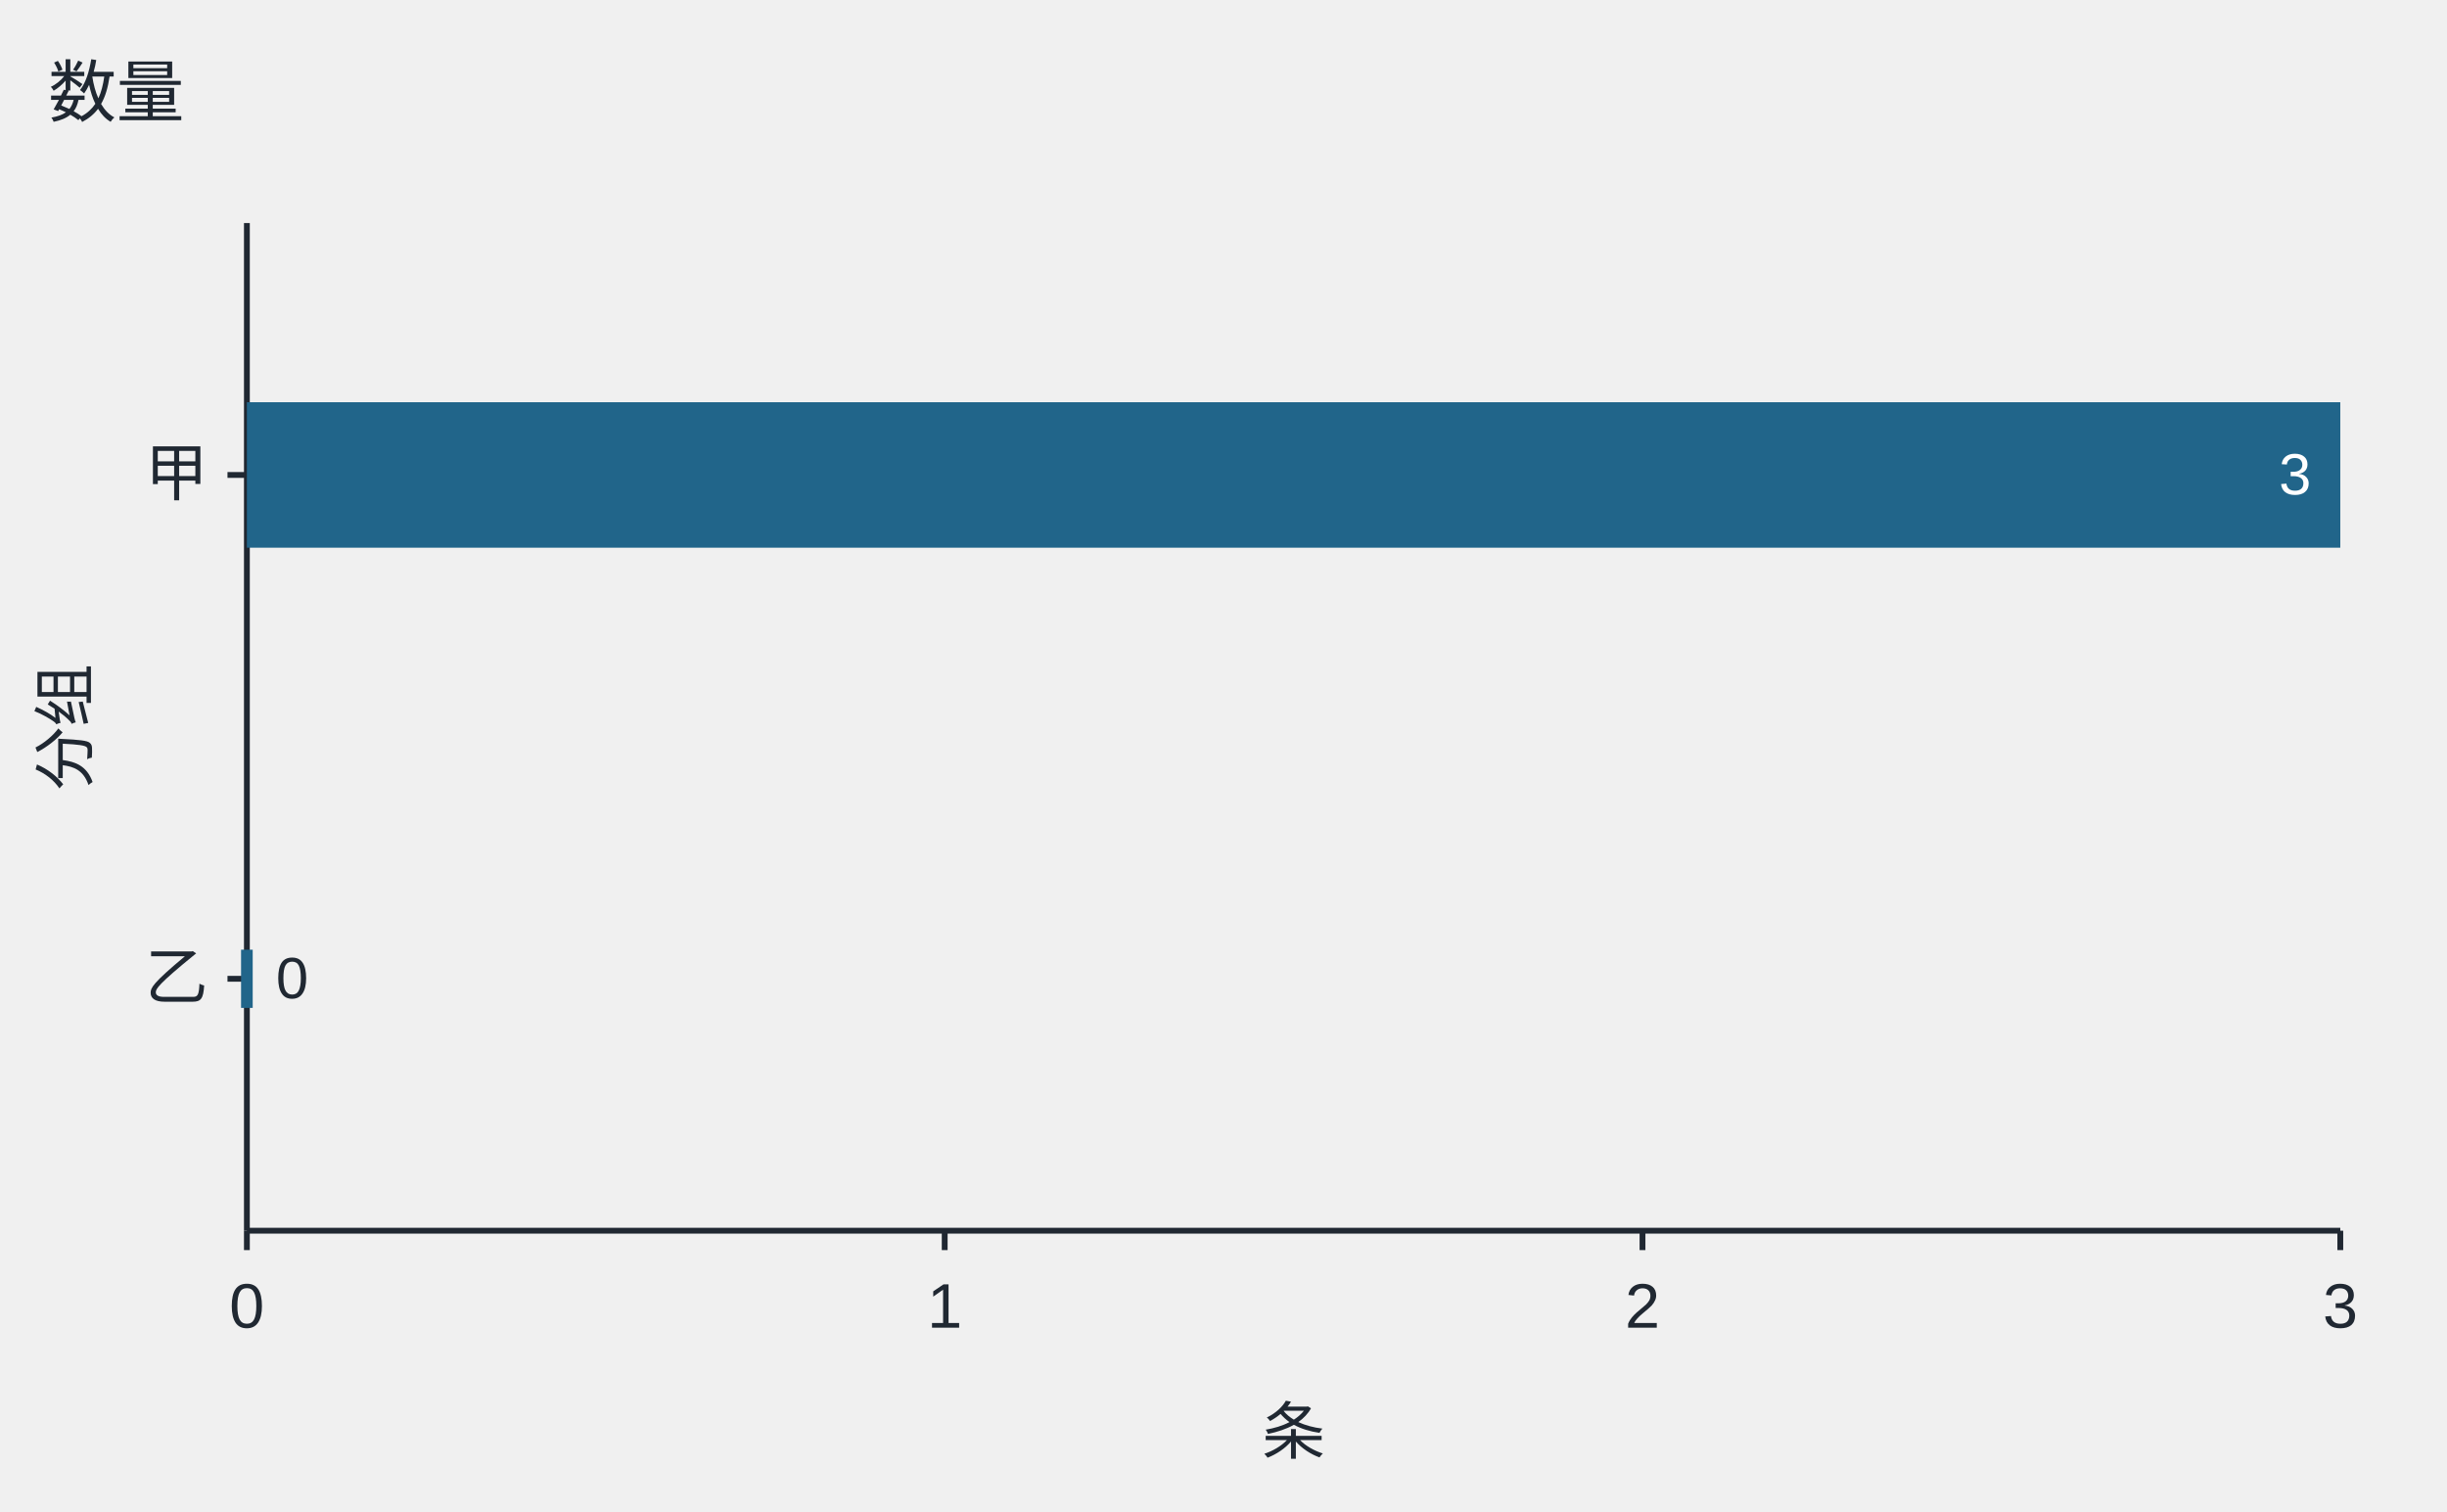
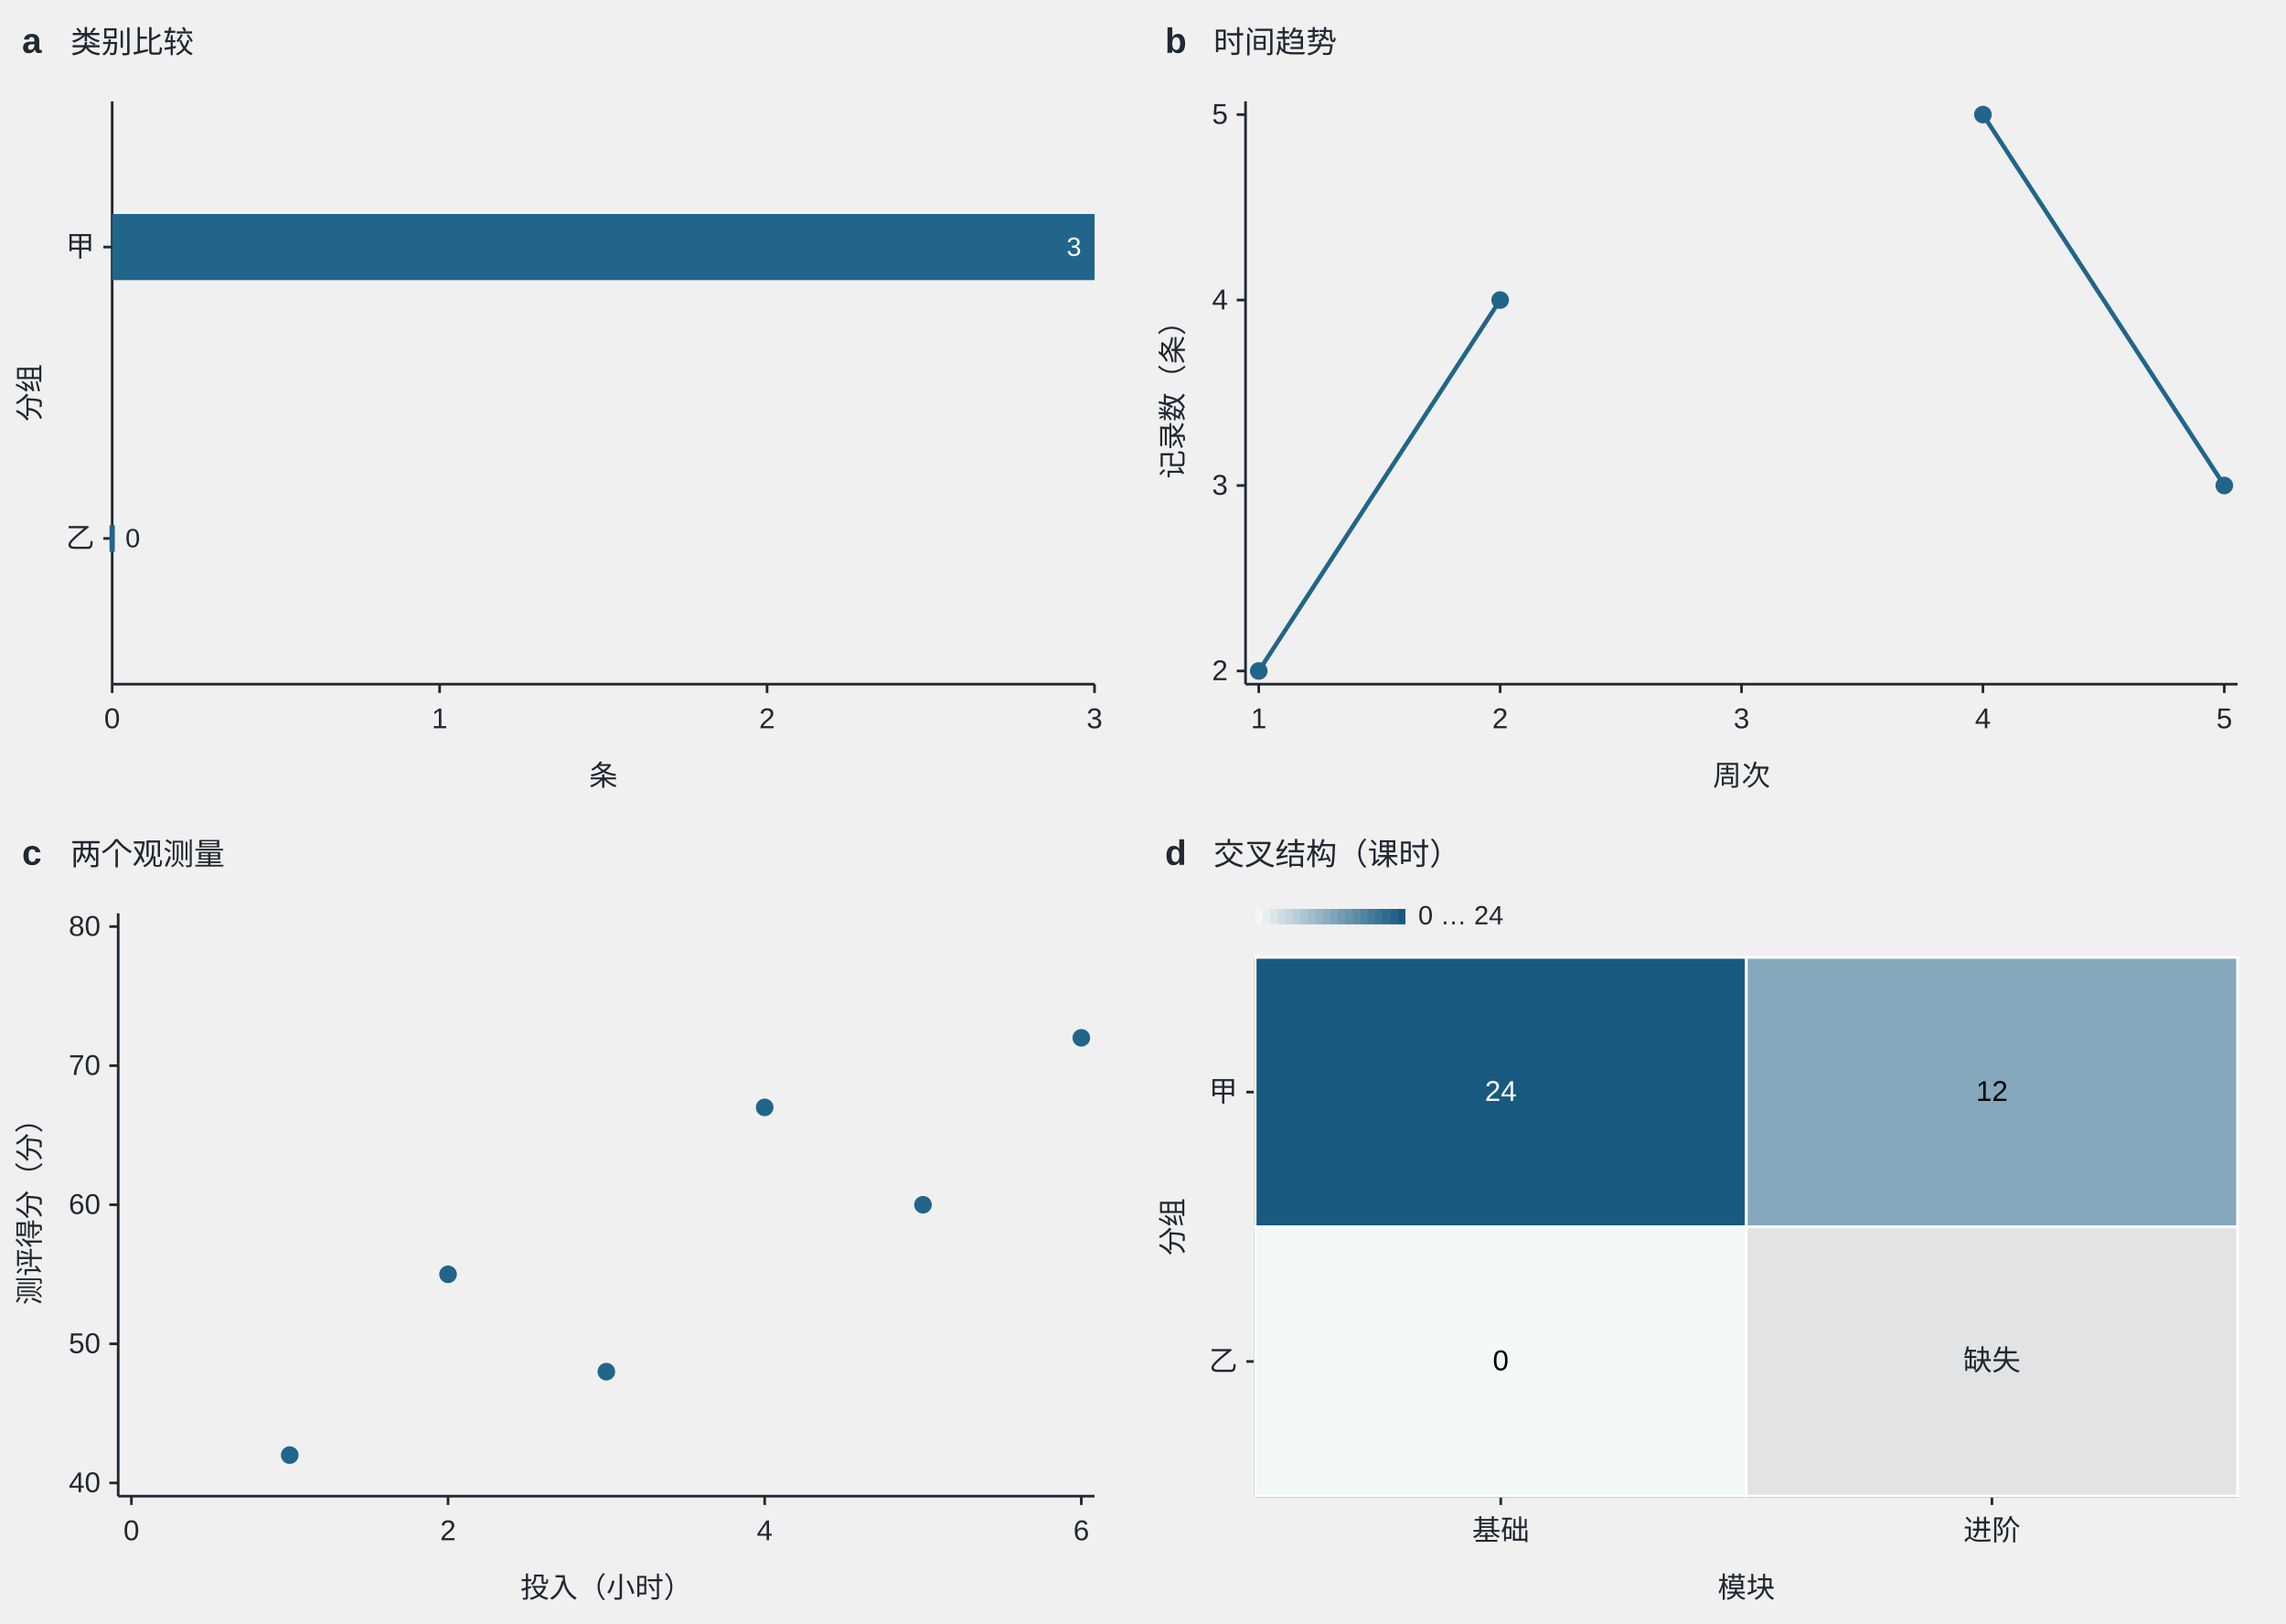
- <svg xmlns="http://www.w3.org/2000/svg" width="89mm" height="55mm" viewBox="0 0 252.283 155.906" role="img" aria-labelledby="CHECK-title CHECK-desc" font-family="Liberation Sans, WenQuanYi Zen Hei, sans-serif">
+ <svg xmlns="http://www.w3.org/2000/svg" width="183mm" height="130mm" viewBox="0 0 518.74 368.504" role="img" aria-labelledby="F_REPORT_TYPES-title F_REPORT_TYPES-desc" font-family="Liberation Sans, WenQuanYi Zen Hei, sans-serif">
  <g transform="translate(4.0 3.0)">
-     <text x="1" y="9" text-anchor="start" font-size="7" fill="#202832" id="CHECK-t0">数量</text>
-     <line x1="21.453" y1="123.906" x2="237.283" y2="123.906" stroke="#202832" stroke-width="0.6" />
-     <line x1="21.453" y1="123.906" x2="21.453" y2="20" stroke="#202832" stroke-width="0.6" />
-     <line x1="19.453" y1="45.976" x2="21.453" y2="45.976" stroke="#202832" stroke-width="0.6" />
-     <text x="17.453" y="48.076" text-anchor="end" font-size="6.5" fill="#202832" id="CHECK-t1">甲</text>
-     <line x1="19.453" y1="97.929" x2="21.453" y2="97.929" stroke="#202832" stroke-width="0.6" />
-     <text x="17.453" y="100.029" text-anchor="end" font-size="6.5" fill="#202832" id="CHECK-t2">乙</text>
-     <line x1="21.453" y1="123.906" x2="21.453" y2="125.906" stroke="#202832" stroke-width="0.6" />
-     <text x="21.453" y="133.906" text-anchor="middle" font-size="6.5" fill="#202832" id="CHECK-t3">0</text>
-     <line x1="93.397" y1="123.906" x2="93.397" y2="125.906" stroke="#202832" stroke-width="0.6" />
-     <text x="93.397" y="133.906" text-anchor="middle" font-size="6.5" fill="#202832" id="CHECK-t4">1</text>
-     <line x1="165.34" y1="123.906" x2="165.34" y2="125.906" stroke="#202832" stroke-width="0.6" />
-     <text x="165.34" y="133.906" text-anchor="middle" font-size="6.5" fill="#202832" id="CHECK-t5">2</text>
-     <line x1="237.283" y1="123.906" x2="237.283" y2="125.906" stroke="#202832" stroke-width="0.6" />
-     <text x="237.283" y="133.906" text-anchor="middle" font-size="6.5" fill="#202832" id="CHECK-t6">3</text>
-     <text x="129.368" y="146.906" text-anchor="middle" font-size="6.5" fill="#202832" id="CHECK-t7">条</text>
-     <text x="5" y="71.953" text-anchor="middle" font-size="6.5" fill="#202832" transform="rotate(-90 5 71.95276)" id="CHECK-t8">分组</text>
-     <rect x="21.453" y="38.476" width="215.83" height="15" fill="#21658a" />
-     <text x="234.283" y="47.976" text-anchor="end" font-size="6" fill="#fff" class="bar-value" id="CHECK-t9">3</text>
-     <line x1="21.453" y1="94.929" x2="21.453" y2="100.929" stroke="#21658a" stroke-width="1.2" />
-     <text x="24.453" y="99.929" text-anchor="start" font-size="6" fill="#202832" class="bar-value" id="CHECK-t10">0</text>
+     <text x="1" y="9" text-anchor="start" font-size="8" fill="#202832" font-weight="bold" id="F_REPORT_TYPES-t0">a</text>
+     <text x="12" y="9" text-anchor="start" font-size="7" fill="#202832" id="F_REPORT_TYPES-t1">类别比较</text>
+     <line x1="21.453" y1="152.252" x2="244.37" y2="152.252" stroke="#202832" stroke-width="0.6" />
+     <line x1="21.453" y1="152.252" x2="21.453" y2="20" stroke="#202832" stroke-width="0.6" />
+     <line x1="19.453" y1="53.063" x2="21.453" y2="53.063" stroke="#202832" stroke-width="0.6" />
+     <text x="17.453" y="55.163" text-anchor="end" font-size="6.5" fill="#202832" id="F_REPORT_TYPES-t2">甲</text>
+     <line x1="19.453" y1="119.189" x2="21.453" y2="119.189" stroke="#202832" stroke-width="0.6" />
+     <text x="17.453" y="121.289" text-anchor="end" font-size="6.5" fill="#202832" id="F_REPORT_TYPES-t3">乙</text>
+     <line x1="21.453" y1="152.252" x2="21.453" y2="154.252" stroke="#202832" stroke-width="0.6" />
+     <text x="21.453" y="162.252" text-anchor="middle" font-size="6.5" fill="#202832" id="F_REPORT_TYPES-t4">0</text>
+     <line x1="95.759" y1="152.252" x2="95.759" y2="154.252" stroke="#202832" stroke-width="0.6" />
+     <text x="95.759" y="162.252" text-anchor="middle" font-size="6.5" fill="#202832" id="F_REPORT_TYPES-t5">1</text>
+     <line x1="170.064" y1="152.252" x2="170.064" y2="154.252" stroke="#202832" stroke-width="0.6" />
+     <text x="170.064" y="162.252" text-anchor="middle" font-size="6.5" fill="#202832" id="F_REPORT_TYPES-t6">2</text>
+     <line x1="244.37" y1="152.252" x2="244.37" y2="154.252" stroke="#202832" stroke-width="0.6" />
+     <text x="244.37" y="162.252" text-anchor="middle" font-size="6.5" fill="#202832" id="F_REPORT_TYPES-t7">3</text>
+     <text x="132.912" y="175.252" text-anchor="middle" font-size="6.5" fill="#202832" id="F_REPORT_TYPES-t8">条</text>
+     <text x="5" y="86.126" text-anchor="middle" font-size="6.5" fill="#202832" transform="rotate(-90 5 86.12598)" id="F_REPORT_TYPES-t9">分组</text>
+     <rect x="21.453" y="45.563" width="222.917" height="15" fill="#21658a" />
+     <text x="241.37" y="55.063" text-anchor="end" font-size="6" fill="#fff" class="bar-value" id="F_REPORT_TYPES-t10">3</text>
+     <line x1="21.453" y1="116.189" x2="21.453" y2="122.189" stroke="#21658a" stroke-width="1.2" />
+     <text x="24.453" y="121.189" text-anchor="start" font-size="6" fill="#202832" class="bar-value" id="F_REPORT_TYPES-t11">0</text>
+   </g>
+   <g transform="translate(263.3701 3.0)">
+     <text x="1" y="9" text-anchor="start" font-size="8" fill="#202832" font-weight="bold" id="F_REPORT_TYPES-t12">b</text>
+     <text x="12" y="9" text-anchor="start" font-size="7" fill="#202832" id="F_REPORT_TYPES-t13">时间趋势</text>
+     <line x1="19.266" y1="152.252" x2="244.37" y2="152.252" stroke="#202832" stroke-width="0.6" />
+     <line x1="19.266" y1="152.252" x2="19.266" y2="20" stroke="#202832" stroke-width="0.6" />
+     <line x1="17.266" y1="149.252" x2="19.266" y2="149.252" stroke="#202832" stroke-width="0.6" />
+     <text x="15.266" y="151.352" text-anchor="end" font-size="6.5" fill="#202832" id="F_REPORT_TYPES-t14">2</text>
+     <line x1="17.266" y1="107.168" x2="19.266" y2="107.168" stroke="#202832" stroke-width="0.6" />
+     <text x="15.266" y="109.268" text-anchor="end" font-size="6.5" fill="#202832" id="F_REPORT_TYPES-t15">3</text>
+     <line x1="17.266" y1="65.084" x2="19.266" y2="65.084" stroke="#202832" stroke-width="0.6" />
+     <text x="15.266" y="67.184" text-anchor="end" font-size="6.5" fill="#202832" id="F_REPORT_TYPES-t16">4</text>
+     <line x1="17.266" y1="23.0" x2="19.266" y2="23.0" stroke="#202832" stroke-width="0.6" />
+     <text x="15.266" y="25.1" text-anchor="end" font-size="6.5" fill="#202832" id="F_REPORT_TYPES-t17">5</text>
+     <line x1="22.266" y1="152.252" x2="22.266" y2="154.252" stroke="#202832" stroke-width="0.6" />
+     <text x="22.266" y="162.252" text-anchor="middle" font-size="6.5" fill="#202832" id="F_REPORT_TYPES-t18">1</text>
+     <line x1="77.042" y1="152.252" x2="77.042" y2="154.252" stroke="#202832" stroke-width="0.6" />
+     <text x="77.042" y="162.252" text-anchor="middle" font-size="6.5" fill="#202832" id="F_REPORT_TYPES-t19">2</text>
+     <line x1="131.818" y1="152.252" x2="131.818" y2="154.252" stroke="#202832" stroke-width="0.6" />
+     <text x="131.818" y="162.252" text-anchor="middle" font-size="6.5" fill="#202832" id="F_REPORT_TYPES-t20">3</text>
+     <line x1="186.594" y1="152.252" x2="186.594" y2="154.252" stroke="#202832" stroke-width="0.6" />
+     <text x="186.594" y="162.252" text-anchor="middle" font-size="6.5" fill="#202832" id="F_REPORT_TYPES-t21">4</text>
+     <line x1="241.37" y1="152.252" x2="241.37" y2="154.252" stroke="#202832" stroke-width="0.6" />
+     <text x="241.37" y="162.252" text-anchor="middle" font-size="6.5" fill="#202832" id="F_REPORT_TYPES-t22">5</text>
+     <text x="131.818" y="175.252" text-anchor="middle" font-size="6.5" fill="#202832" id="F_REPORT_TYPES-t23">周次</text>
+     <text x="5" y="86.126" text-anchor="middle" font-size="6.5" fill="#202832" transform="rotate(-90 5 86.12598)" id="F_REPORT_TYPES-t24">记录数（条）</text>
+     <circle cx="22.266" cy="149.252" r="2" fill="#21658a" />
+     <line x1="22.266" y1="149.252" x2="77.042" y2="65.084" stroke="#21658a" stroke-width="1" />
+     <circle cx="77.042" cy="65.084" r="2" fill="#21658a" />
+     <circle cx="186.594" cy="23.0" r="2" fill="#21658a" />
+     <line x1="186.594" y1="23.0" x2="241.37" y2="107.168" stroke="#21658a" stroke-width="1" />
+     <circle cx="241.37" cy="107.168" r="2" fill="#21658a" />
+   </g>
+   <g transform="translate(4.0 187.252)">
+     <text x="1" y="9" text-anchor="start" font-size="8" fill="#202832" font-weight="bold" id="F_REPORT_TYPES-t25">c</text>
+     <text x="12" y="9" text-anchor="start" font-size="7" fill="#202832" id="F_REPORT_TYPES-t26">两个观测量</text>
+     <line x1="22.82" y1="152.252" x2="244.37" y2="152.252" stroke="#202832" stroke-width="0.6" />
+     <line x1="22.82" y1="152.252" x2="22.82" y2="20" stroke="#202832" stroke-width="0.6" />
+     <line x1="20.82" y1="149.252" x2="22.82" y2="149.252" stroke="#202832" stroke-width="0.6" />
+     <text x="18.82" y="151.352" text-anchor="end" font-size="6.5" fill="#202832" id="F_REPORT_TYPES-t27">40</text>
+     <line x1="20.82" y1="117.689" x2="22.82" y2="117.689" stroke="#202832" stroke-width="0.6" />
+     <text x="18.82" y="119.789" text-anchor="end" font-size="6.5" fill="#202832" id="F_REPORT_TYPES-t28">50</text>
+     <line x1="20.82" y1="86.126" x2="22.82" y2="86.126" stroke="#202832" stroke-width="0.6" />
+     <text x="18.82" y="88.226" text-anchor="end" font-size="6.5" fill="#202832" id="F_REPORT_TYPES-t29">60</text>
+     <line x1="20.82" y1="54.563" x2="22.82" y2="54.563" stroke="#202832" stroke-width="0.6" />
+     <text x="18.82" y="56.663" text-anchor="end" font-size="6.5" fill="#202832" id="F_REPORT_TYPES-t30">70</text>
+     <line x1="20.82" y1="23.0" x2="22.82" y2="23.0" stroke="#202832" stroke-width="0.6" />
+     <text x="18.82" y="25.1" text-anchor="end" font-size="6.5" fill="#202832" id="F_REPORT_TYPES-t31">80</text>
+     <line x1="25.82" y1="152.252" x2="25.82" y2="154.252" stroke="#202832" stroke-width="0.6" />
+     <text x="25.82" y="162.252" text-anchor="middle" font-size="6.5" fill="#202832" id="F_REPORT_TYPES-t32">0</text>
+     <line x1="97.67" y1="152.252" x2="97.67" y2="154.252" stroke="#202832" stroke-width="0.6" />
+     <text x="97.67" y="162.252" text-anchor="middle" font-size="6.5" fill="#202832" id="F_REPORT_TYPES-t33">2</text>
+     <line x1="169.52" y1="152.252" x2="169.52" y2="154.252" stroke="#202832" stroke-width="0.6" />
+     <text x="169.52" y="162.252" text-anchor="middle" font-size="6.5" fill="#202832" id="F_REPORT_TYPES-t34">4</text>
+     <line x1="241.37" y1="152.252" x2="241.37" y2="154.252" stroke="#202832" stroke-width="0.6" />
+     <text x="241.37" y="162.252" text-anchor="middle" font-size="6.5" fill="#202832" id="F_REPORT_TYPES-t35">6</text>
+     <text x="133.595" y="175.252" text-anchor="middle" font-size="6.5" fill="#202832" id="F_REPORT_TYPES-t36">投入（小时）</text>
+     <text x="5" y="86.126" text-anchor="middle" font-size="6.5" fill="#202832" transform="rotate(-90 5 86.12598)" id="F_REPORT_TYPES-t37">测评得分（分）</text>
+     <circle cx="61.745" cy="142.939" r="2.0" fill="#21658a" />
+     <circle cx="97.67" cy="101.907" r="2.0" fill="#21658a" />
+     <circle cx="133.595" cy="124.002" r="2.0" fill="#21658a" />
+     <circle cx="169.52" cy="64.032" r="2.0" fill="#21658a" />
+     <circle cx="205.445" cy="86.126" r="2.0" fill="#21658a" />
+     <circle cx="241.37" cy="48.25" r="2.0" fill="#21658a" />
+   </g>
+   <g transform="translate(263.3701 187.252)">
+     <text x="1" y="9" text-anchor="start" font-size="8" fill="#202832" font-weight="bold" id="F_REPORT_TYPES-t38">d</text>
+     <text x="12" y="9" text-anchor="start" font-size="7" fill="#202832" id="F_REPORT_TYPES-t39">交叉结构（课时）</text>
+     <line x1="21.453" y1="152.252" x2="244.37" y2="152.252" stroke="#202832" stroke-width="0.6" />
+     <line x1="21.453" y1="152.252" x2="21.453" y2="30" stroke="#202832" stroke-width="0.6" />
+     <line x1="19.453" y1="60.563" x2="21.453" y2="60.563" stroke="#202832" stroke-width="0.6" />
+     <text x="17.453" y="62.663" text-anchor="end" font-size="6.5" fill="#202832" id="F_REPORT_TYPES-t40">甲</text>
+     <line x1="19.453" y1="121.689" x2="21.453" y2="121.689" stroke="#202832" stroke-width="0.6" />
+     <text x="17.453" y="123.789" text-anchor="end" font-size="6.5" fill="#202832" id="F_REPORT_TYPES-t41">乙</text>
+     <line x1="77.182" y1="152.252" x2="77.182" y2="154.252" stroke="#202832" stroke-width="0.6" />
+     <text x="77.182" y="162.252" text-anchor="middle" font-size="6.5" fill="#202832" id="F_REPORT_TYPES-t42">基础</text>
+     <line x1="188.641" y1="152.252" x2="188.641" y2="154.252" stroke="#202832" stroke-width="0.6" />
+     <text x="188.641" y="162.252" text-anchor="middle" font-size="6.5" fill="#202832" id="F_REPORT_TYPES-t43">进阶</text>
+     <text x="132.912" y="175.252" text-anchor="middle" font-size="6.5" fill="#202832" id="F_REPORT_TYPES-t44">模块</text>
+     <text x="5" y="91.126" text-anchor="middle" font-size="6.5" fill="#202832" transform="rotate(-90 5 91.12598)" id="F_REPORT_TYPES-t45">分组</text>
+     <rect x="21.453" y="19" width="1.8" height="3.5" fill="rgb(242,247,247)" />
+     <rect x="23.153" y="19" width="1.8" height="3.5" fill="rgb(231,239,241)" />
+     <rect x="24.853" y="19" width="1.8" height="3.5" fill="rgb(219,230,235)" />
+     <rect x="26.553" y="19" width="1.8" height="3.5" fill="rgb(208,222,228)" />
+     <rect x="28.253" y="19" width="1.8" height="3.5" fill="rgb(196,214,222)" />
+     <rect x="29.953" y="19" width="1.8" height="3.5" fill="rgb(185,206,216)" />
+     <rect x="31.653" y="19" width="1.8" height="3.5" fill="rgb(173,197,210)" />
+     <rect x="33.353" y="19" width="1.8" height="3.5" fill="rgb(162,189,204)" />
+     <rect x="35.053" y="19" width="1.8" height="3.5" fill="rgb(151,181,197)" />
+     <rect x="36.753" y="19" width="1.8" height="3.5" fill="rgb(139,173,191)" />
+     <rect x="38.453" y="19" width="1.8" height="3.5" fill="rgb(128,164,185)" />
+     <rect x="40.153" y="19" width="1.8" height="3.5" fill="rgb(116,156,179)" />
+     <rect x="41.853" y="19" width="1.8" height="3.5" fill="rgb(105,148,172)" />
+     <rect x="43.553" y="19" width="1.8" height="3.5" fill="rgb(94,140,166)" />
+     <rect x="45.253" y="19" width="1.8" height="3.5" fill="rgb(82,131,160)" />
+     <rect x="46.953" y="19" width="1.8" height="3.5" fill="rgb(71,123,154)" />
+     <rect x="48.653" y="19" width="1.8" height="3.5" fill="rgb(59,115,148)" />
+     <rect x="50.353" y="19" width="1.8" height="3.5" fill="rgb(48,107,141)" />
+     <rect x="52.053" y="19" width="1.8" height="3.5" fill="rgb(36,98,135)" />
+     <rect x="53.753" y="19" width="1.8" height="3.5" fill="rgb(25,90,129)" />
+     <text x="58.453" y="22.5" text-anchor="start" font-size="6" fill="#202832" id="F_REPORT_TYPES-t46">0 … 24</text>
+     <rect x="21.453" y="30.0" width="111.458" height="61.126" fill="rgb(25,90,129)" stroke="white" stroke-width="0.6" />
+     <text x="77.182" y="62.563" text-anchor="middle" font-size="6.5" fill="#fff" id="F_REPORT_TYPES-t47">24</text>
+     <rect x="132.912" y="30.0" width="111.458" height="61.126" fill="rgb(134,168,188)" stroke="white" stroke-width="0.6" />
+     <text x="188.641" y="62.563" text-anchor="middle" font-size="6.5" fill="#000" id="F_REPORT_TYPES-t48">12</text>
+     <rect x="21.453" y="91.126" width="111.458" height="61.126" fill="rgb(242,247,247)" stroke="white" stroke-width="0.6" />
+     <text x="77.182" y="123.689" text-anchor="middle" font-size="6.5" fill="#000" id="F_REPORT_TYPES-t49">0</text>
+     <rect x="132.912" y="91.126" width="111.458" height="61.126" fill="#e1e3e5" stroke="white" stroke-width="0.6" />
+     <text x="188.641" y="123.689" text-anchor="middle" font-size="6.5" fill="#202832" id="F_REPORT_TYPES-t50">缺失</text>
  </g>
</svg>
